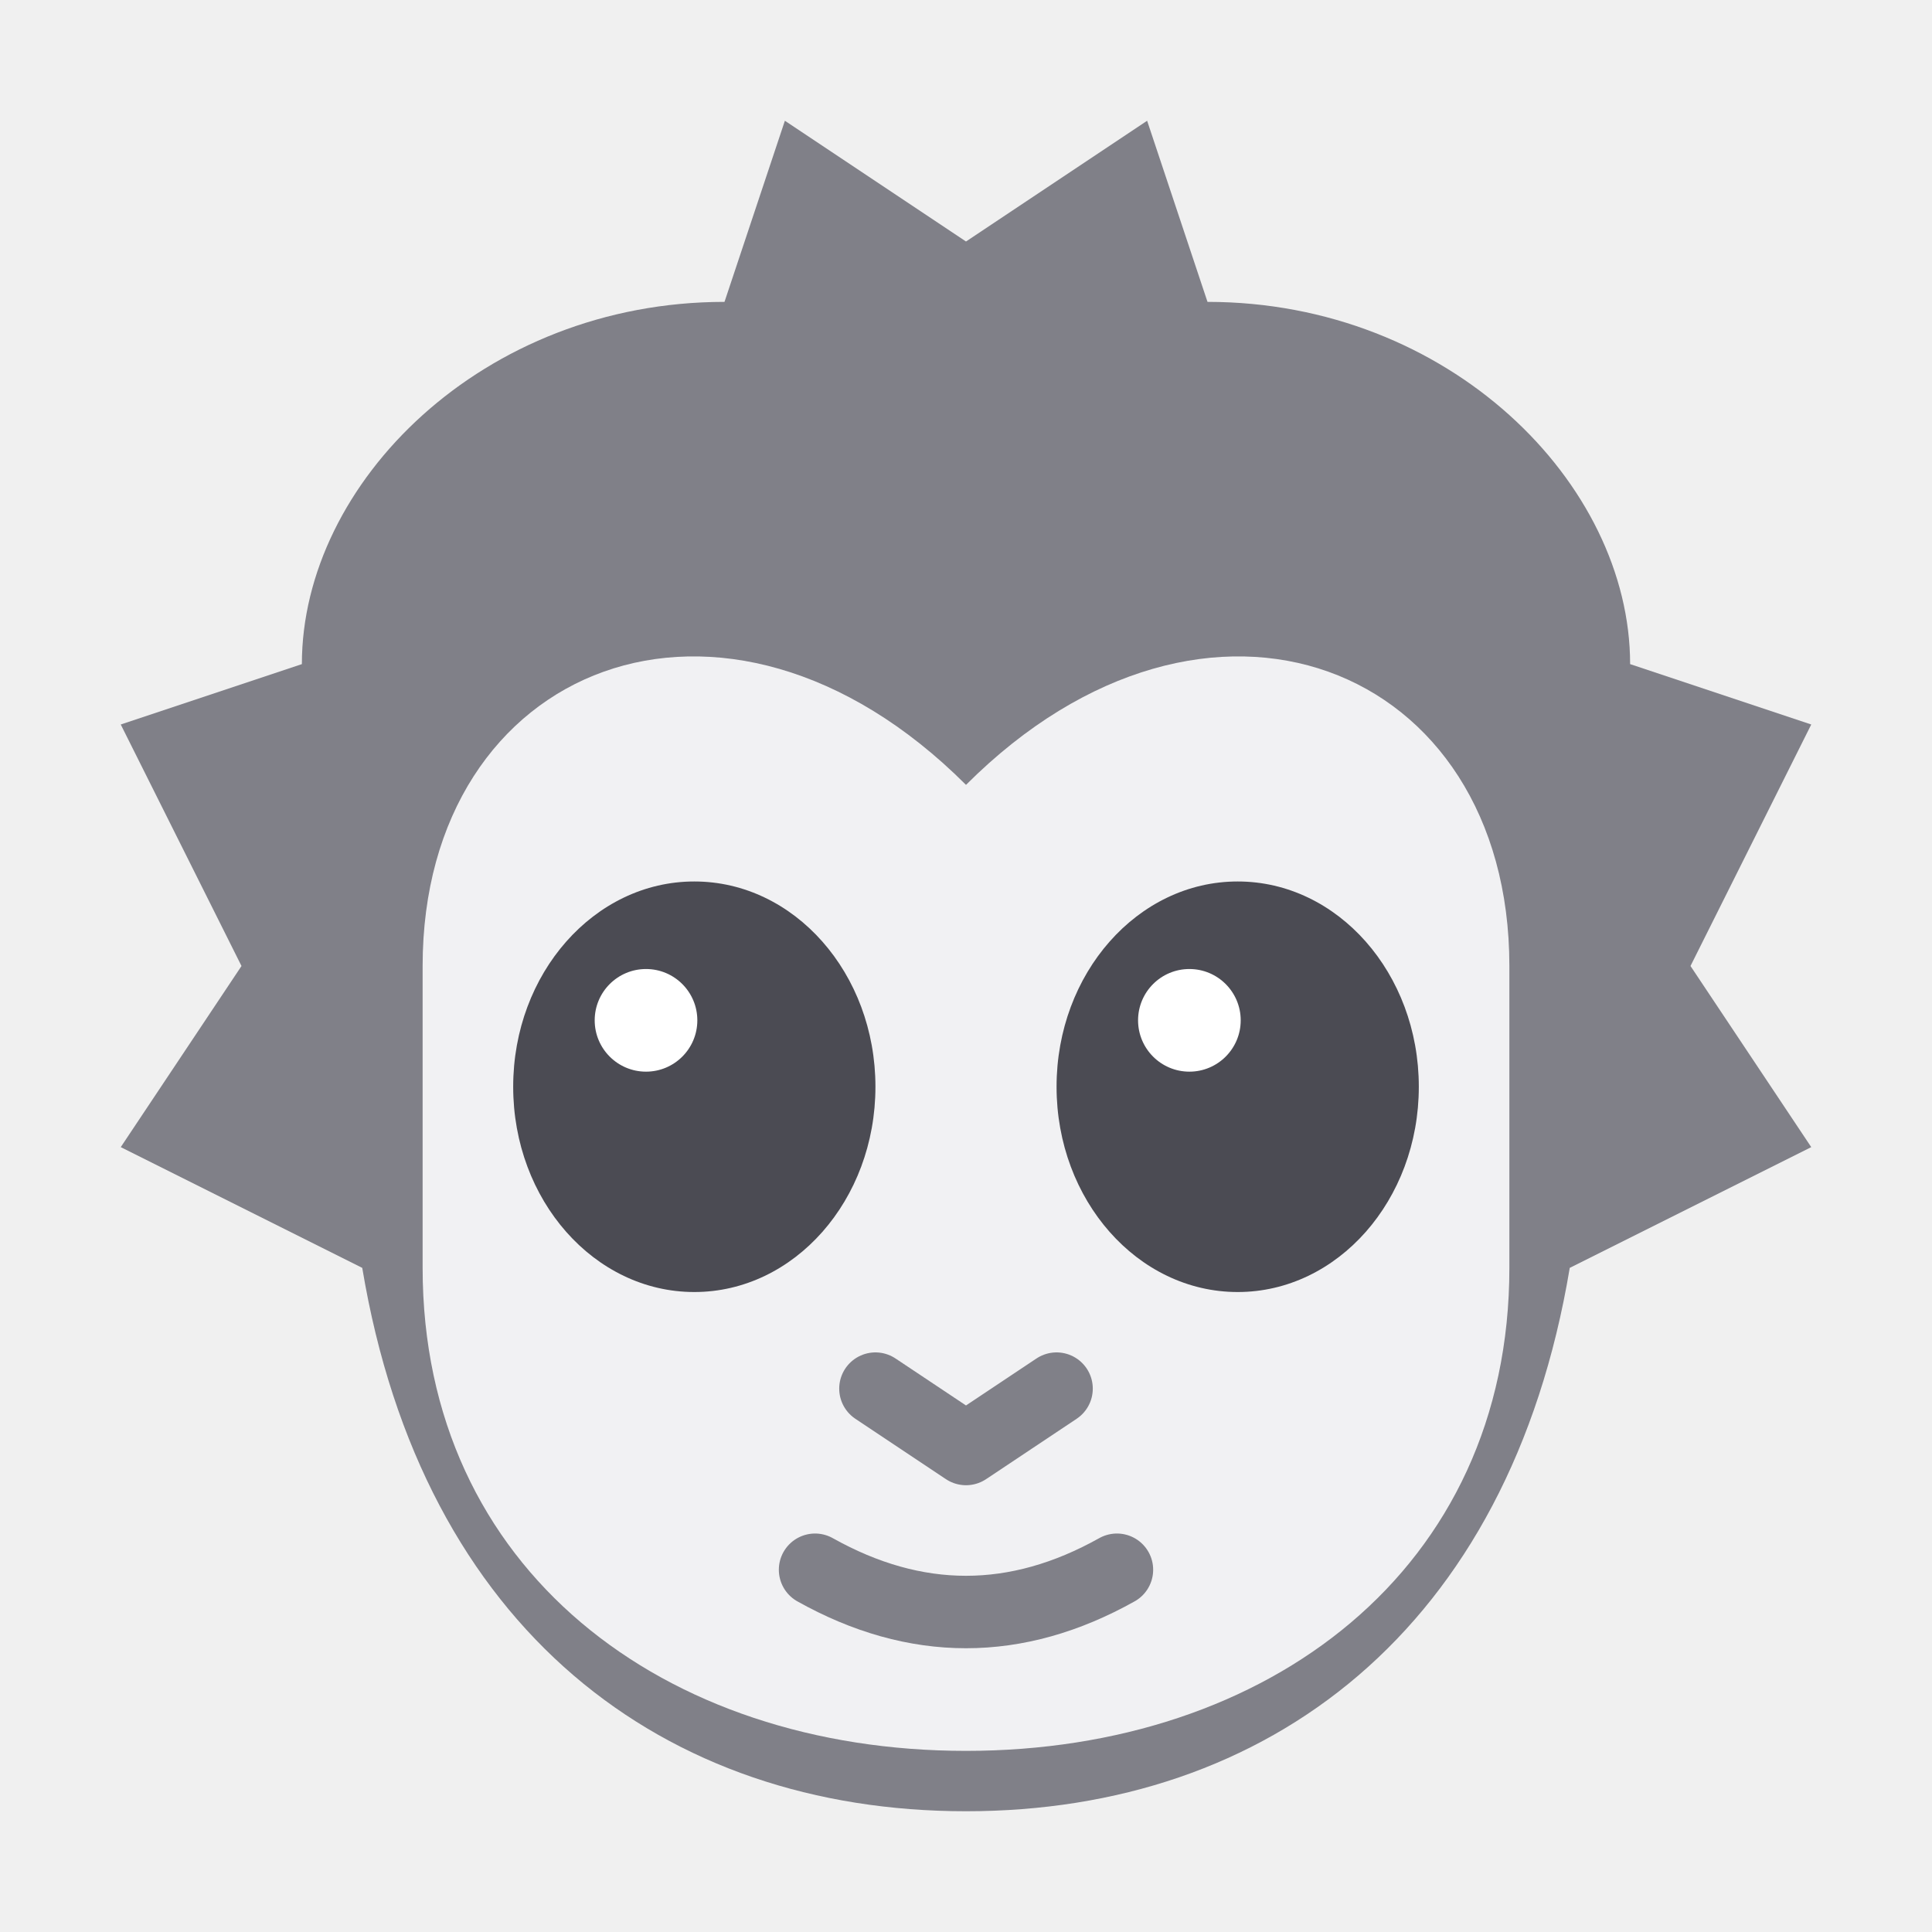
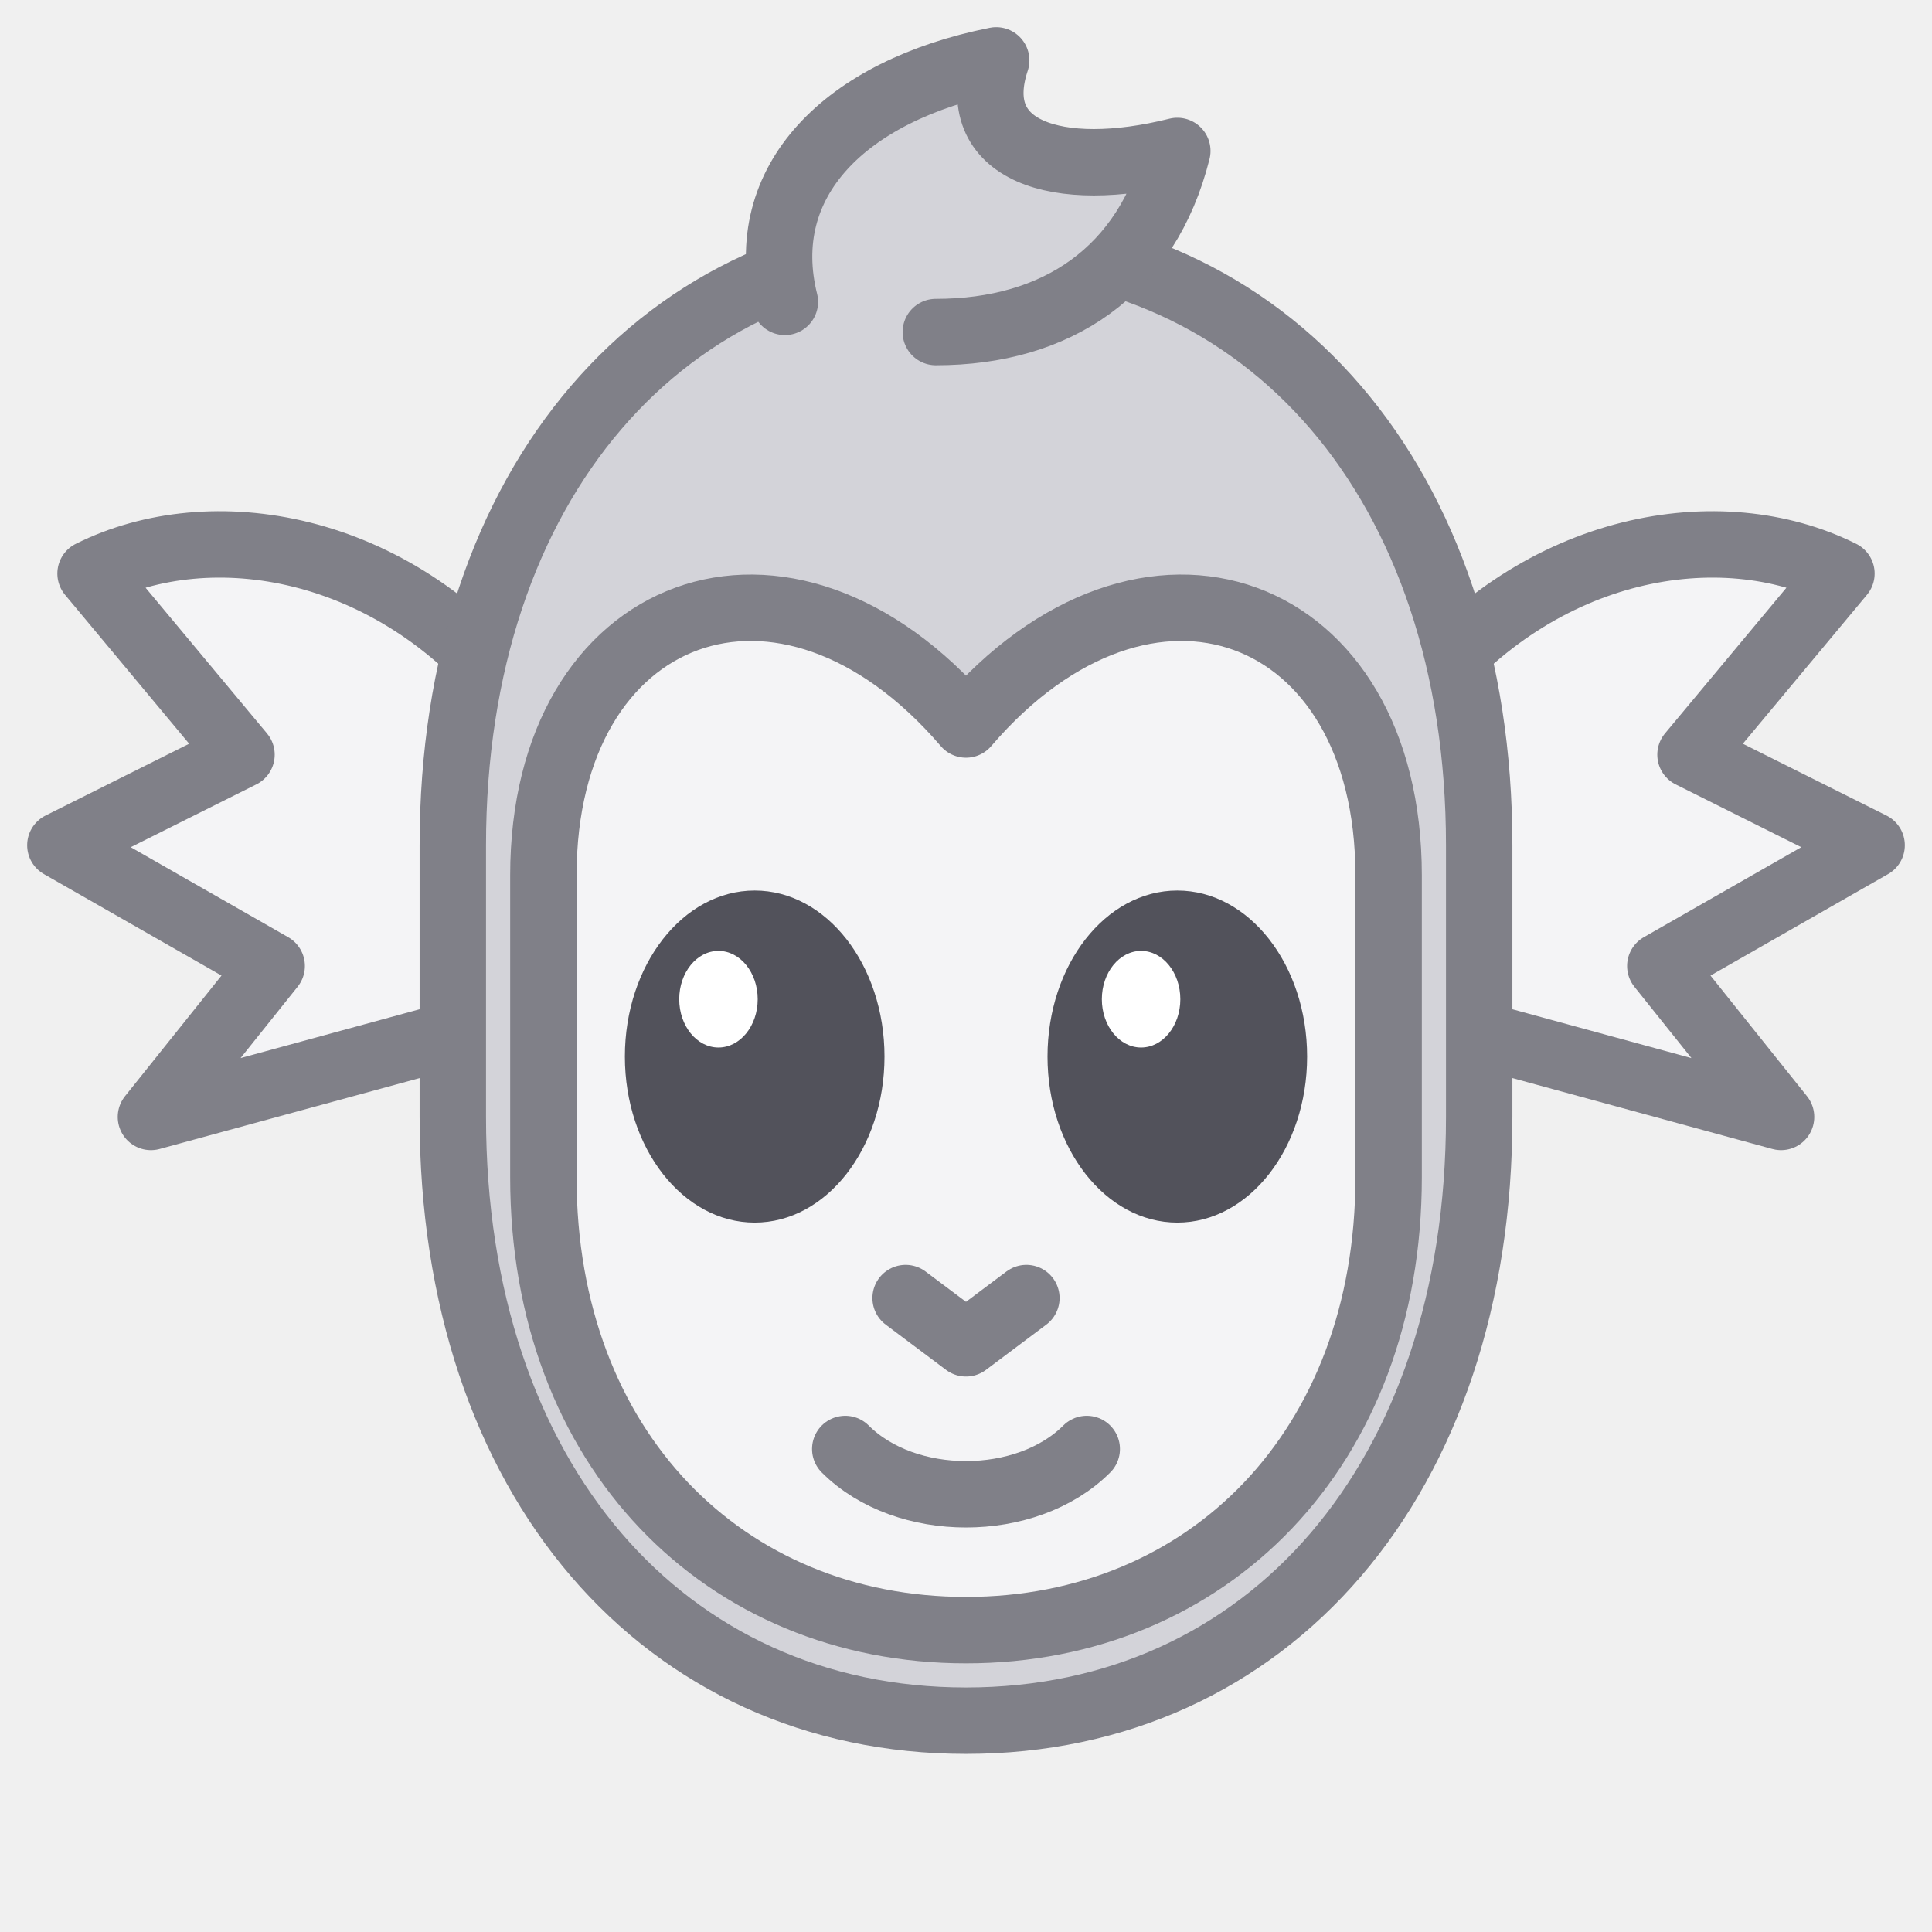
- <svg xmlns="http://www.w3.org/2000/svg" viewBox="0 0 32 32" fill="none" stroke="#808088" stroke-width="1.2" stroke-linecap="round" stroke-linejoin="round">
-   <path d="M16 4 13 2l-1 3C8 5 5 8 5 11l-3 1 2 4-2 3 4 2c1 6 5 9 10 9s9-3 10-9l4-2-2-3 2-4-3-1c0-3-3-6-7-6l-1-3z" fill="#808088" stroke="none" />
-   <path d="M7 16c0-5 5-7 9-3 4-4 9-2 9 3v5c0 5-4 8-9 8s-9-3-9-8z" fill="#f1f1f3" stroke="none" />
-   <ellipse cx="11.5" cy="18" rx="3" ry="3.4" fill="#4b4b53" stroke="none" />
-   <ellipse cx="20.5" cy="18" rx="3" ry="3.4" fill="#4b4b53" stroke="none" />
-   <circle cx="10.7" cy="16.9" r="0.85" fill="#fff" stroke="none" />
-   <circle cx="19.7" cy="16.9" r="0.85" fill="#fff" stroke="none" />
-   <path d="m14.5 23 1.5 1 1.5-1" />
-   <path d="M13.5 26q2.5 1.4 5 0" />
+ <svg xmlns="http://www.w3.org/2000/svg" viewBox="0 0 64 64" fill="none" stroke="#808088" stroke-width="2.2" stroke-linecap="round" stroke-linejoin="round">
+   <path d="M17 23c-4-5-10-6-14-4l5 6-6 3 7 4-4 5 11-3m31-11c4-5 10-6 14-4l-5 6 6 3-7 4 4 5-11-3" fill="#f4f4f6" />
+   <path d="M15 28c0-12 7-20 17-20s17 8 17 20v9c0 12-7 20-17 20S15 49 15 37z" fill="#d3d3d9" />
+   <path d="M26 10c-1-4 2-7 7-8-1 3 2 4 6 3-1 4-4 6-8 6" fill="#d3d3d9" />
+   <path d="M18 29c0-9 8-12 14-5 6-7 14-4 14 5v10c0 9-6 15-14 15s-14-6-14-15z" fill="#f4f4f6" />
+   <ellipse cx="25" cy="35" rx="4.3" ry="5.5" fill="#52525b" stroke="none" />
+   <ellipse cx="39" cy="35" rx="4.3" ry="5.5" fill="#52525b" stroke="none" />
+   <ellipse cx="23.8" cy="33.1" rx="1.3" ry="1.6" fill="#fff" stroke="none" />
+   <ellipse cx="37.8" cy="33.1" rx="1.3" ry="1.6" fill="#fff" stroke="none" />
+   <path d="m30 43 2 1.5 2-1.5m-6 5c2 2 6 2 8 0" />
</svg>
